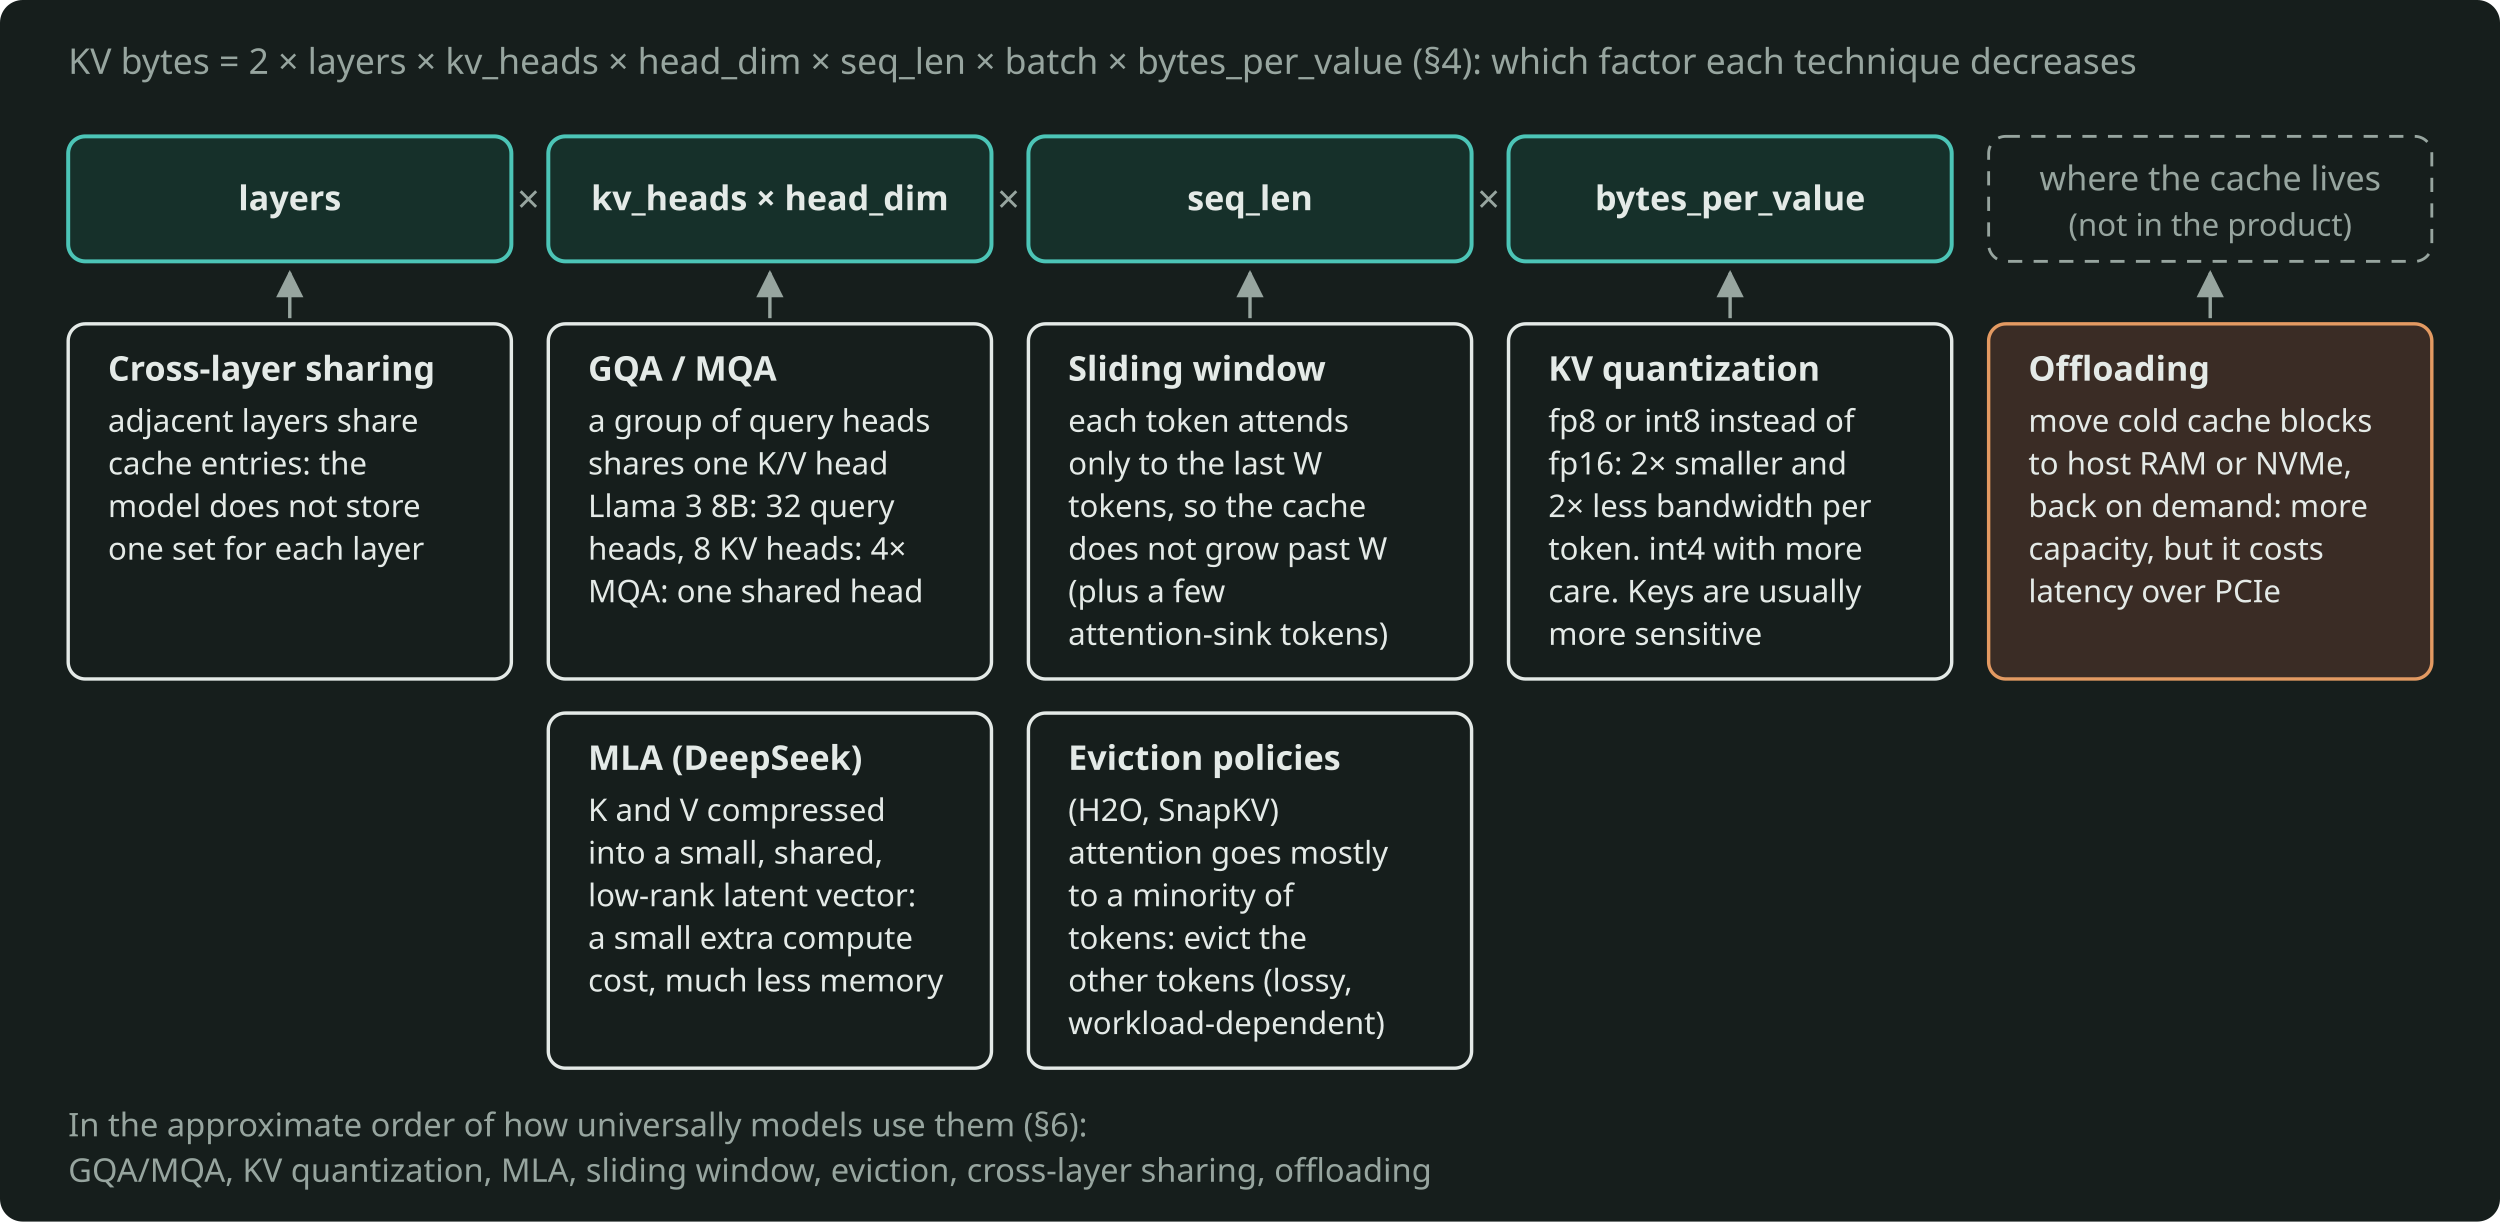
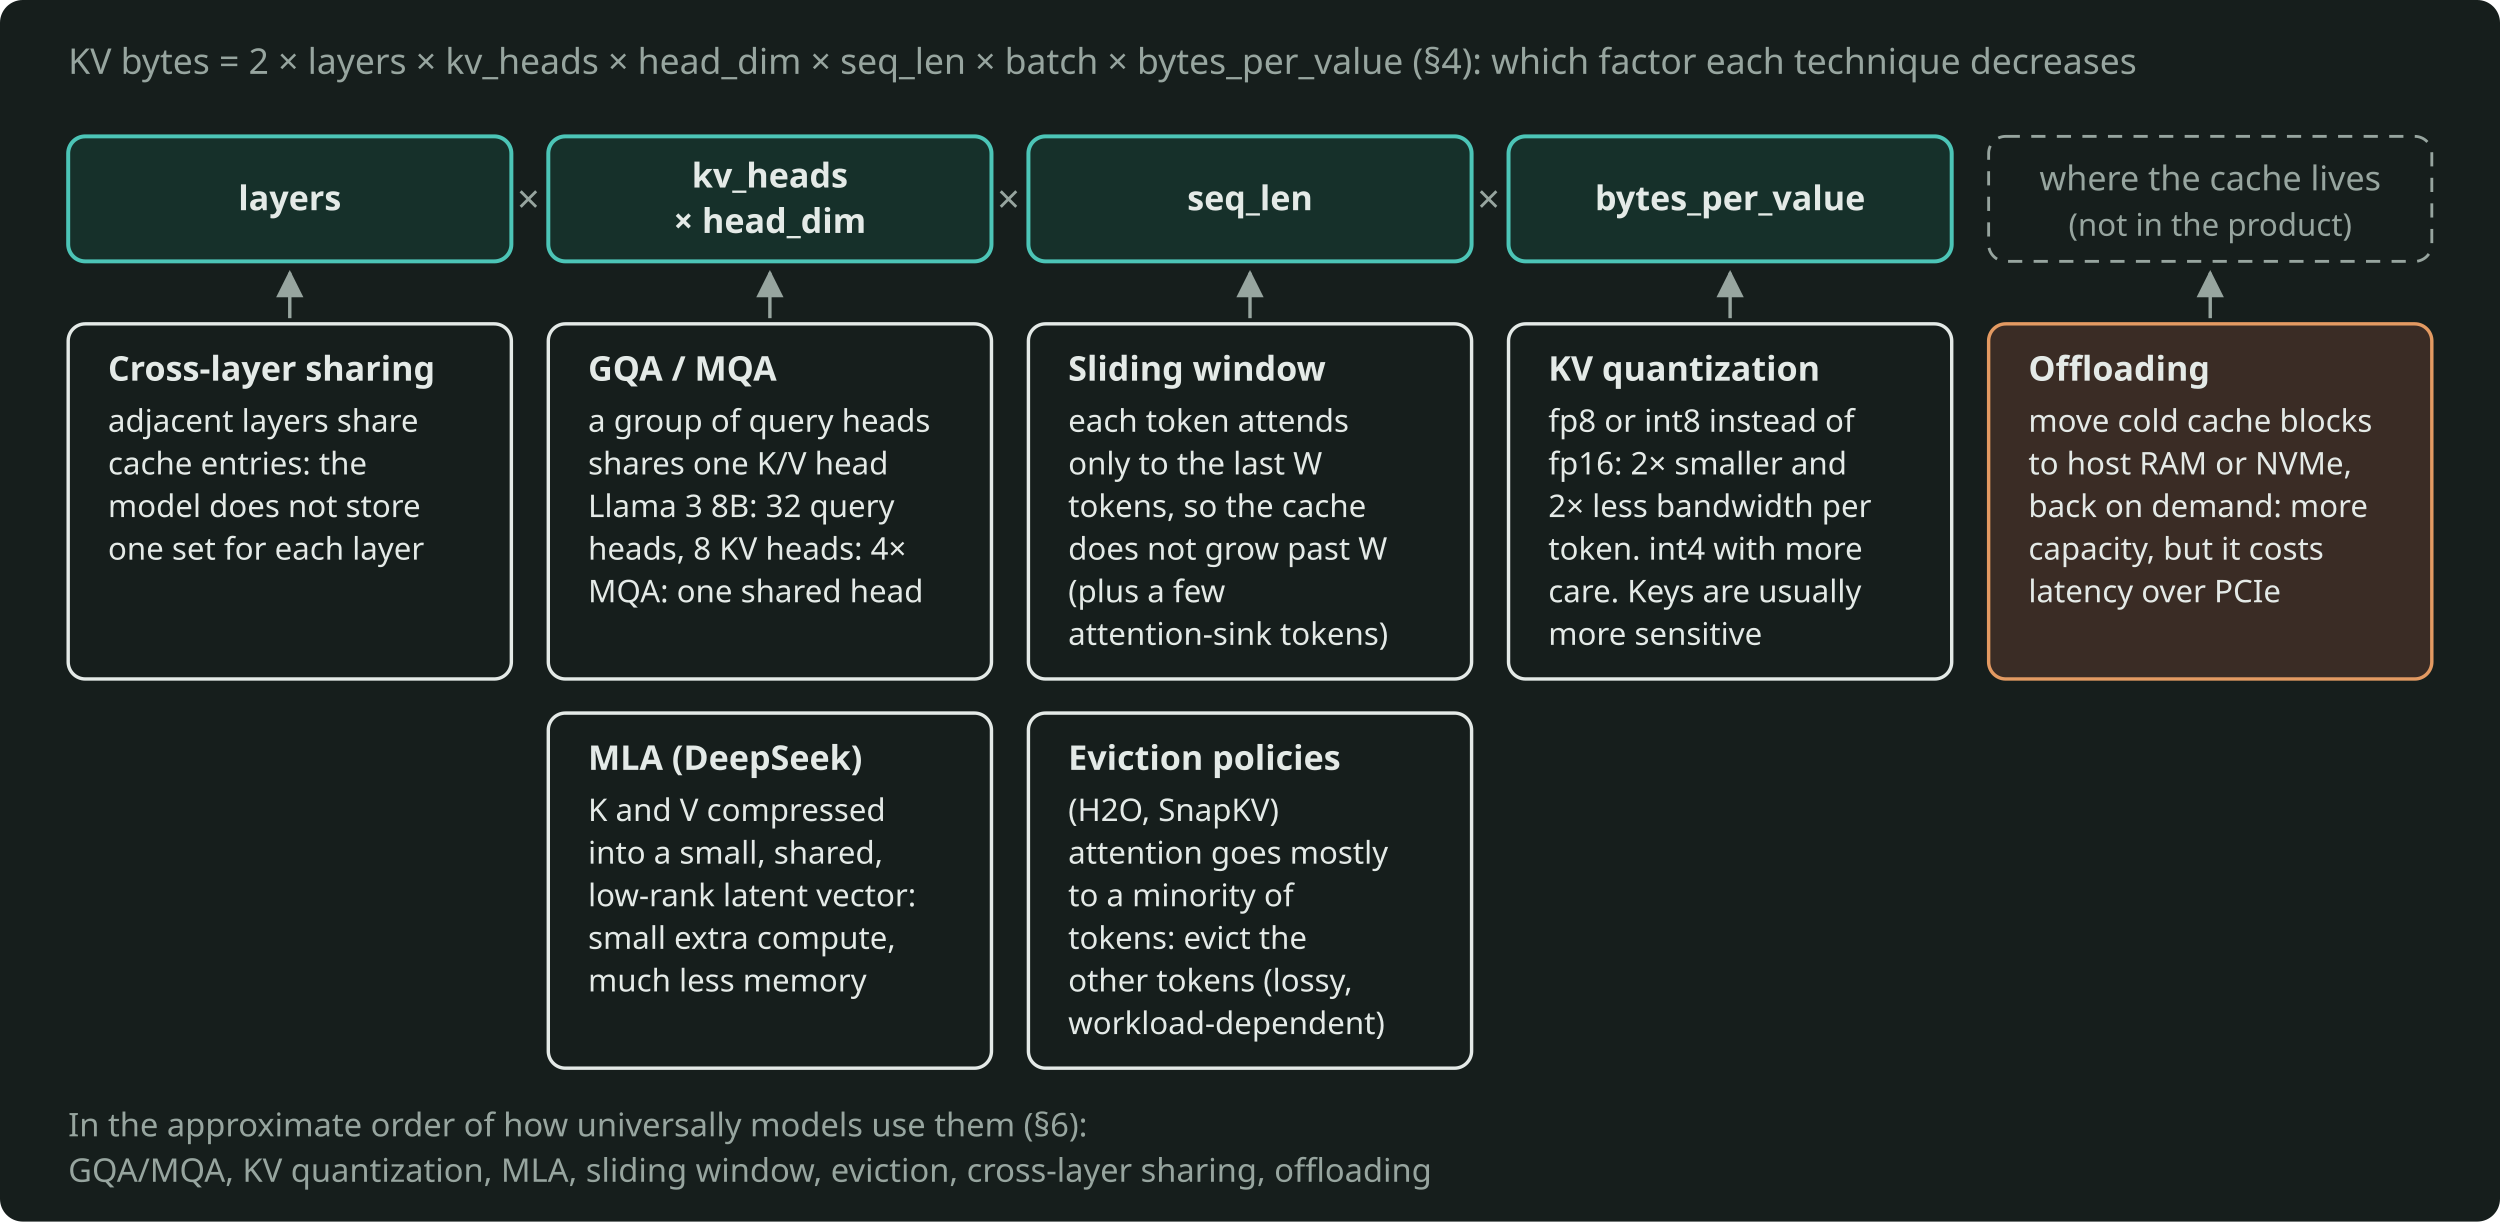
<svg xmlns="http://www.w3.org/2000/svg" width="880" height="430" viewBox="0 0 880 430" role="img" aria-label="Each technique of section 6 sits under the factor of the KV bytes product that it decreases: layers, KV heads and head dimension, sequence length or bytes per value, and offloading sits under where the cache lives." style="color: #E4EAE7">
  <rect x="0" y="0" width="880" height="430" rx="8" fill="#161E1C" />
  <defs>
    <marker id="arr" viewBox="0 0 10 10" refX="9" refY="5" markerWidth="8" markerHeight="8" orient="auto-start-reverse">
      <path d="M0 0 L10 5 L0 10 z" fill="#97A59F" />
    </marker>
  </defs>
  <g font-family="Bricolage Grotesque, system-ui, sans-serif" font-size="12.5" fill="currentColor">
    <text x="24" y="26" fill="#97A59F">KV bytes = 2 × layers × kv_heads × head_dim × seq_len × batch × bytes_per_value (§4): which factor each technique decreases</text>
    <g font-weight="600" font-size="12" text-anchor="middle">
      <rect x="24" y="48" width="156" height="44" rx="6" fill="#16302A" stroke="#4CC5B7" stroke-width="1.4" />
      <text x="102" y="74">layers</text>
      <rect x="193" y="48" width="156" height="44" rx="6" fill="#16302A" stroke="#4CC5B7" stroke-width="1.4" />
-       <text x="271" y="74">kv_heads × head_dim</text>
+       <text x="271" y="66">kv_heads</text>
+       <text x="271" y="82">× head_dim</text>
      <rect x="362" y="48" width="156" height="44" rx="6" fill="#16302A" stroke="#4CC5B7" stroke-width="1.4" />
      <text x="440" y="74">seq_len</text>
      <rect x="531" y="48" width="156" height="44" rx="6" fill="#16302A" stroke="#4CC5B7" stroke-width="1.4" />
      <text x="609" y="74">bytes_per_value</text>
      <rect x="700" y="48" width="156" height="44" rx="6" fill="none" stroke="#97A59F" stroke-width="1" stroke-dasharray="5 4" />
      <text x="778" y="67" fill="#97A59F" font-weight="400">where the cache lives</text>
      <text x="778" y="83" fill="#97A59F" font-weight="400" font-size="11">(not in the product)</text>
    </g>
    <g font-size="14" fill="#97A59F" text-anchor="middle">
      <text x="186" y="75">×</text>
      <text x="355" y="75">×</text>
      <text x="524" y="75">×</text>
    </g>
    <g fill="none" stroke="#97A59F" stroke-width="1.2" marker-end="url(#arr)">
      <path d="M102 112 L102 96" />
      <path d="M271 112 L271 96" />
      <path d="M440 112 L440 96" />
      <path d="M609 112 L609 96" />
      <path d="M778 112 L778 96" />
    </g>
    <g font-size="11">
      <rect x="24" y="114" width="156" height="125" rx="6" fill="none" stroke="currentColor" stroke-width="1.2" />
      <text x="38" y="134" font-weight="600" font-size="12">Cross-layer sharing</text>
      <text x="38" y="152">adjacent layers share</text>
      <text x="38" y="167">cache entries: the</text>
      <text x="38" y="182">model does not store</text>
      <text x="38" y="197">one set for each layer</text>
      <rect x="193" y="114" width="156" height="125" rx="6" fill="none" stroke="currentColor" stroke-width="1.2" />
      <text x="207" y="134" font-weight="600" font-size="12">GQA / MQA</text>
      <text x="207" y="152">a group of query heads</text>
      <text x="207" y="167">shares one K/V head</text>
      <text x="207" y="182">Llama 3 8B: 32 query</text>
      <text x="207" y="197">heads, 8 KV heads: 4×</text>
      <text x="207" y="212">MQA: one shared head</text>
      <rect x="193" y="251" width="156" height="125" rx="6" fill="none" stroke="currentColor" stroke-width="1.2" />
      <text x="207" y="271" font-weight="600" font-size="12">MLA (DeepSeek)</text>
      <text x="207" y="289">K and V compressed</text>
      <text x="207" y="304">into a small, shared,</text>
      <text x="207" y="319">low-rank latent vector:</text>
-       <text x="207" y="334">a small extra compute</text>
-       <text x="207" y="349">cost, much less memory</text>
+       <text x="207" y="334">small extra compute,</text>
+       <text x="207" y="349">much less memory</text>
      <rect x="362" y="114" width="156" height="125" rx="6" fill="none" stroke="currentColor" stroke-width="1.2" />
      <text x="376" y="134" font-weight="600" font-size="12">Sliding window</text>
      <text x="376" y="152">each token attends</text>
      <text x="376" y="167">only to the last W</text>
      <text x="376" y="182">tokens, so the cache</text>
      <text x="376" y="197">does not grow past W</text>
      <text x="376" y="212">(plus a few</text>
      <text x="376" y="227">attention-sink tokens)</text>
      <rect x="362" y="251" width="156" height="125" rx="6" fill="none" stroke="currentColor" stroke-width="1.2" />
      <text x="376" y="271" font-weight="600" font-size="12">Eviction policies</text>
      <text x="376" y="289">(H2O, SnapKV)</text>
      <text x="376" y="304">attention goes mostly</text>
      <text x="376" y="319">to a minority of</text>
      <text x="376" y="334">tokens: evict the</text>
      <text x="376" y="349">other tokens (lossy,</text>
      <text x="376" y="364">workload-dependent)</text>
      <rect x="531" y="114" width="156" height="125" rx="6" fill="none" stroke="currentColor" stroke-width="1.2" />
      <text x="545" y="134" font-weight="600" font-size="12">KV quantization</text>
      <text x="545" y="152">fp8 or int8 instead of</text>
      <text x="545" y="167">fp16: 2× smaller and</text>
      <text x="545" y="182">2× less bandwidth per</text>
      <text x="545" y="197">token. int4 with more</text>
      <text x="545" y="212">care. Keys are usually</text>
      <text x="545" y="227">more sensitive</text>
      <rect x="700" y="114" width="156" height="125" rx="6" fill="#3A2C25" stroke="#E39A62" stroke-width="1.2" />
      <text x="714" y="134" font-weight="600" font-size="12">Offloading</text>
      <text x="714" y="152">move cold cache blocks</text>
      <text x="714" y="167">to host RAM or NVMe,</text>
      <text x="714" y="182">back on demand: more</text>
      <text x="714" y="197">capacity, but it costs</text>
      <text x="714" y="212">latency over PCIe</text>
    </g>
    <text x="24" y="400" font-size="11.5" fill="#97A59F">In the approximate order of how universally models use them (§6):</text>
    <text x="24" y="416" font-size="11.5" fill="#97A59F">GQA/MQA, KV quantization, MLA, sliding window, eviction, cross-layer sharing, offloading</text>
  </g>
</svg>
